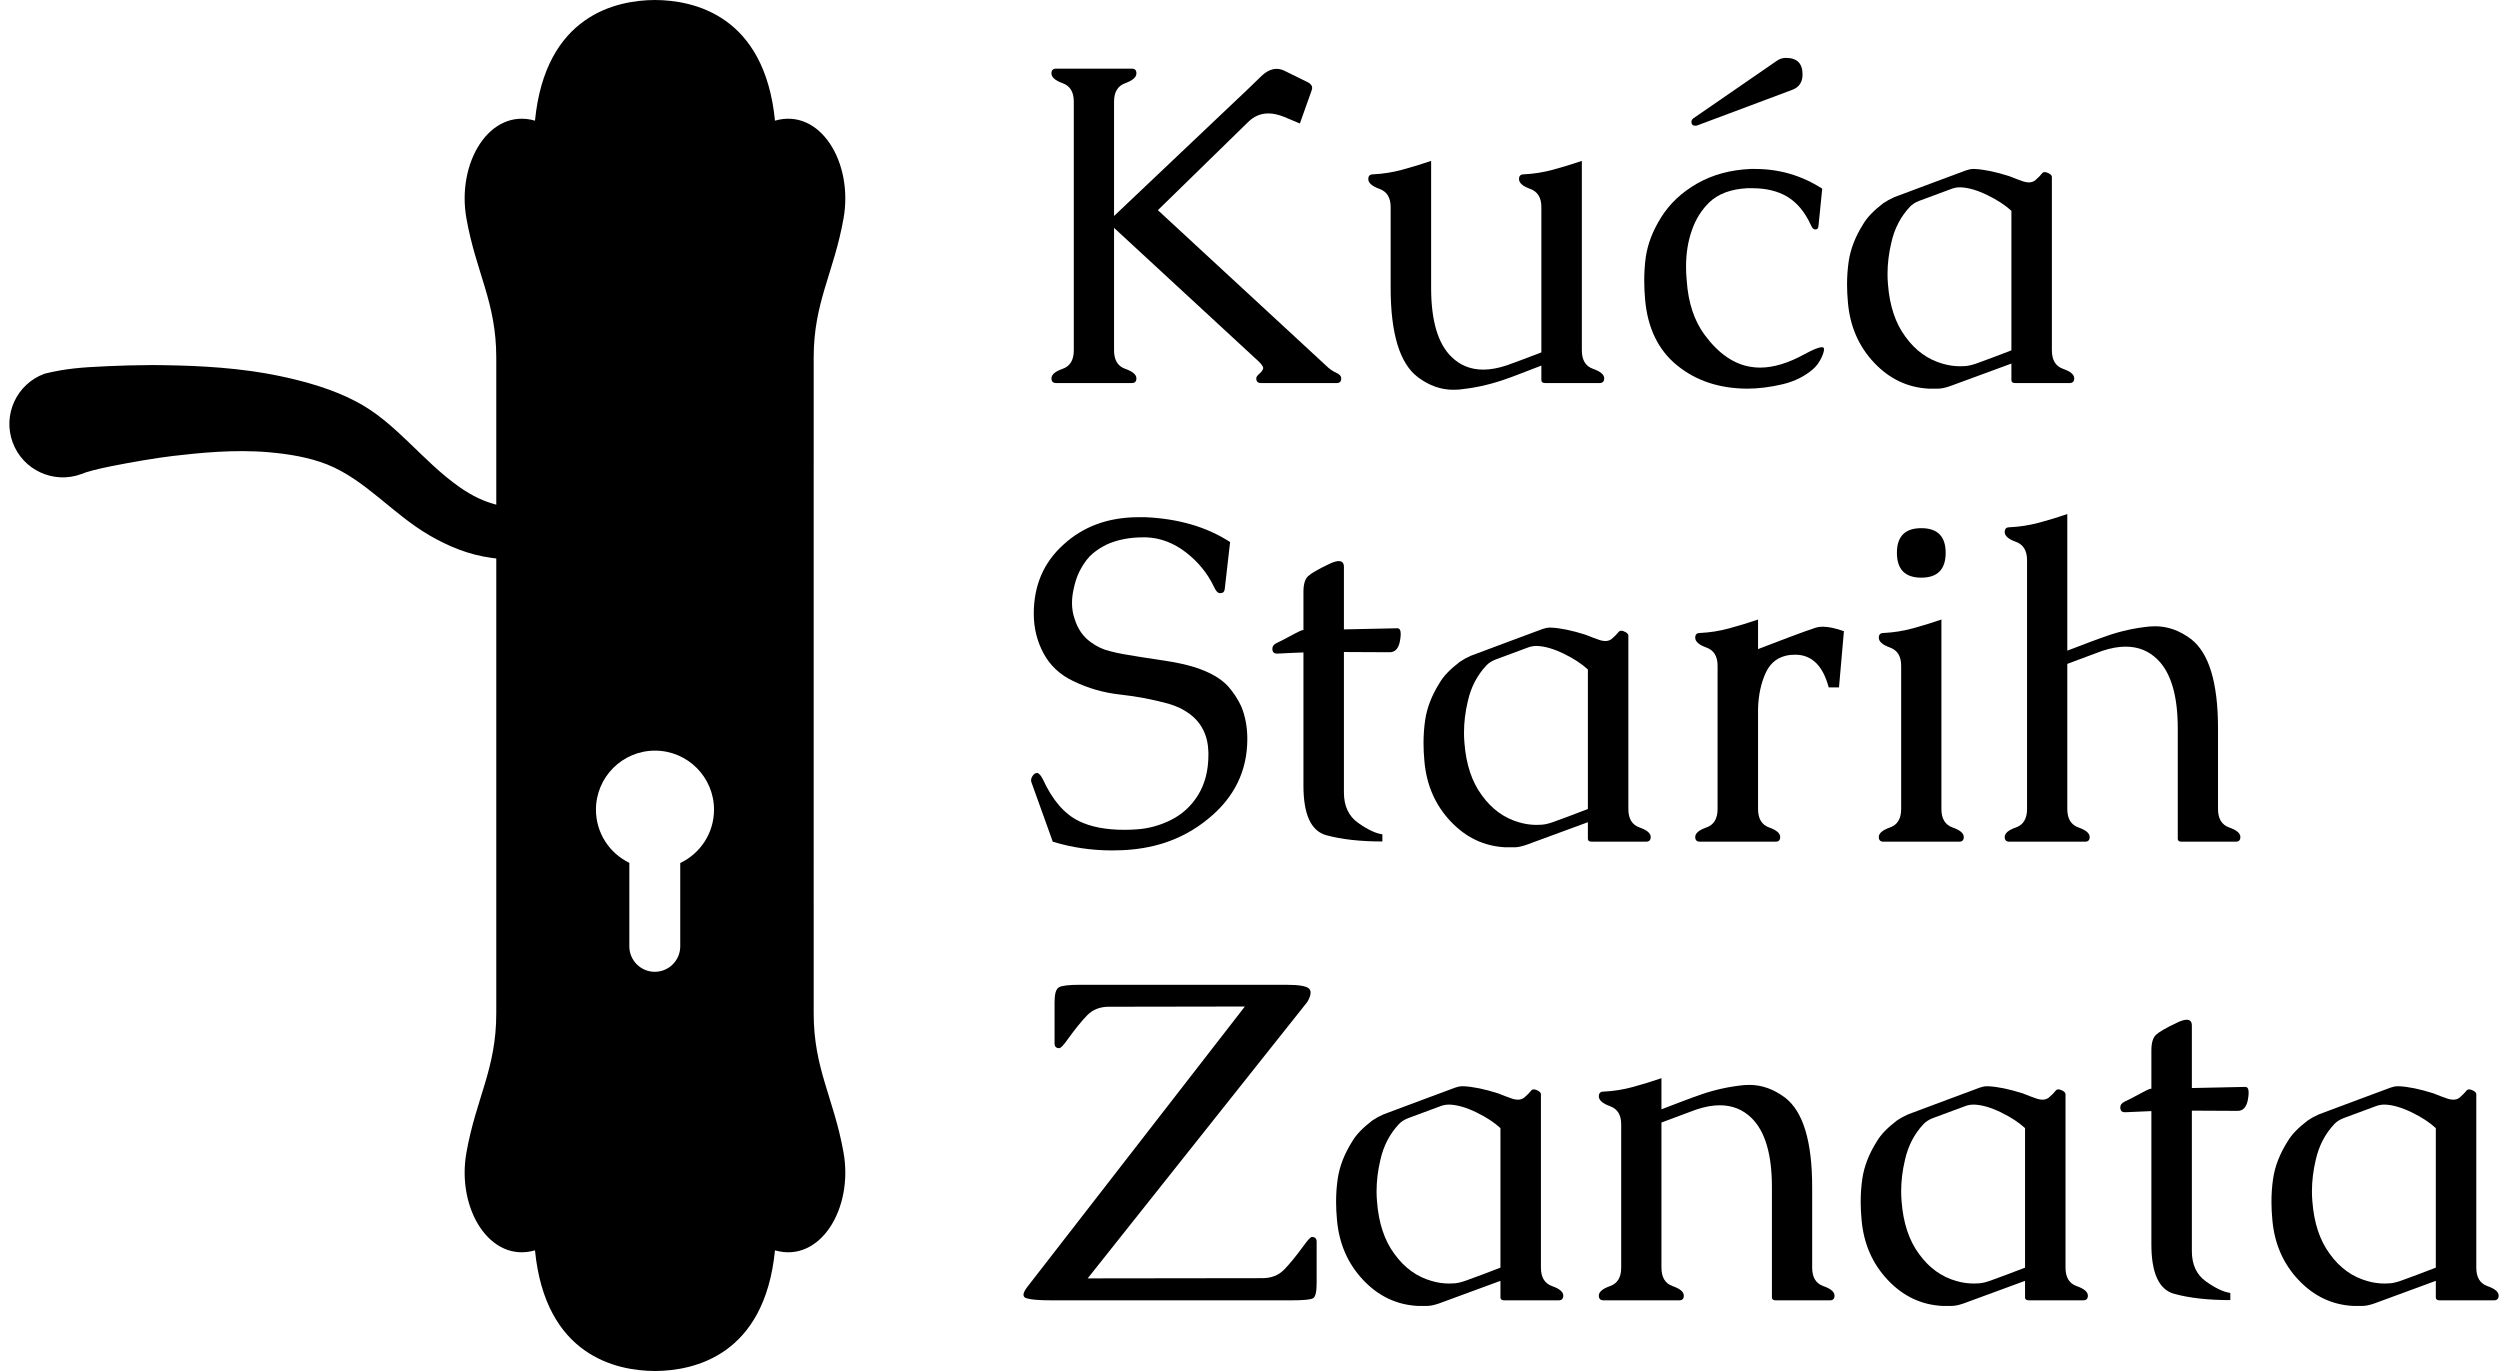
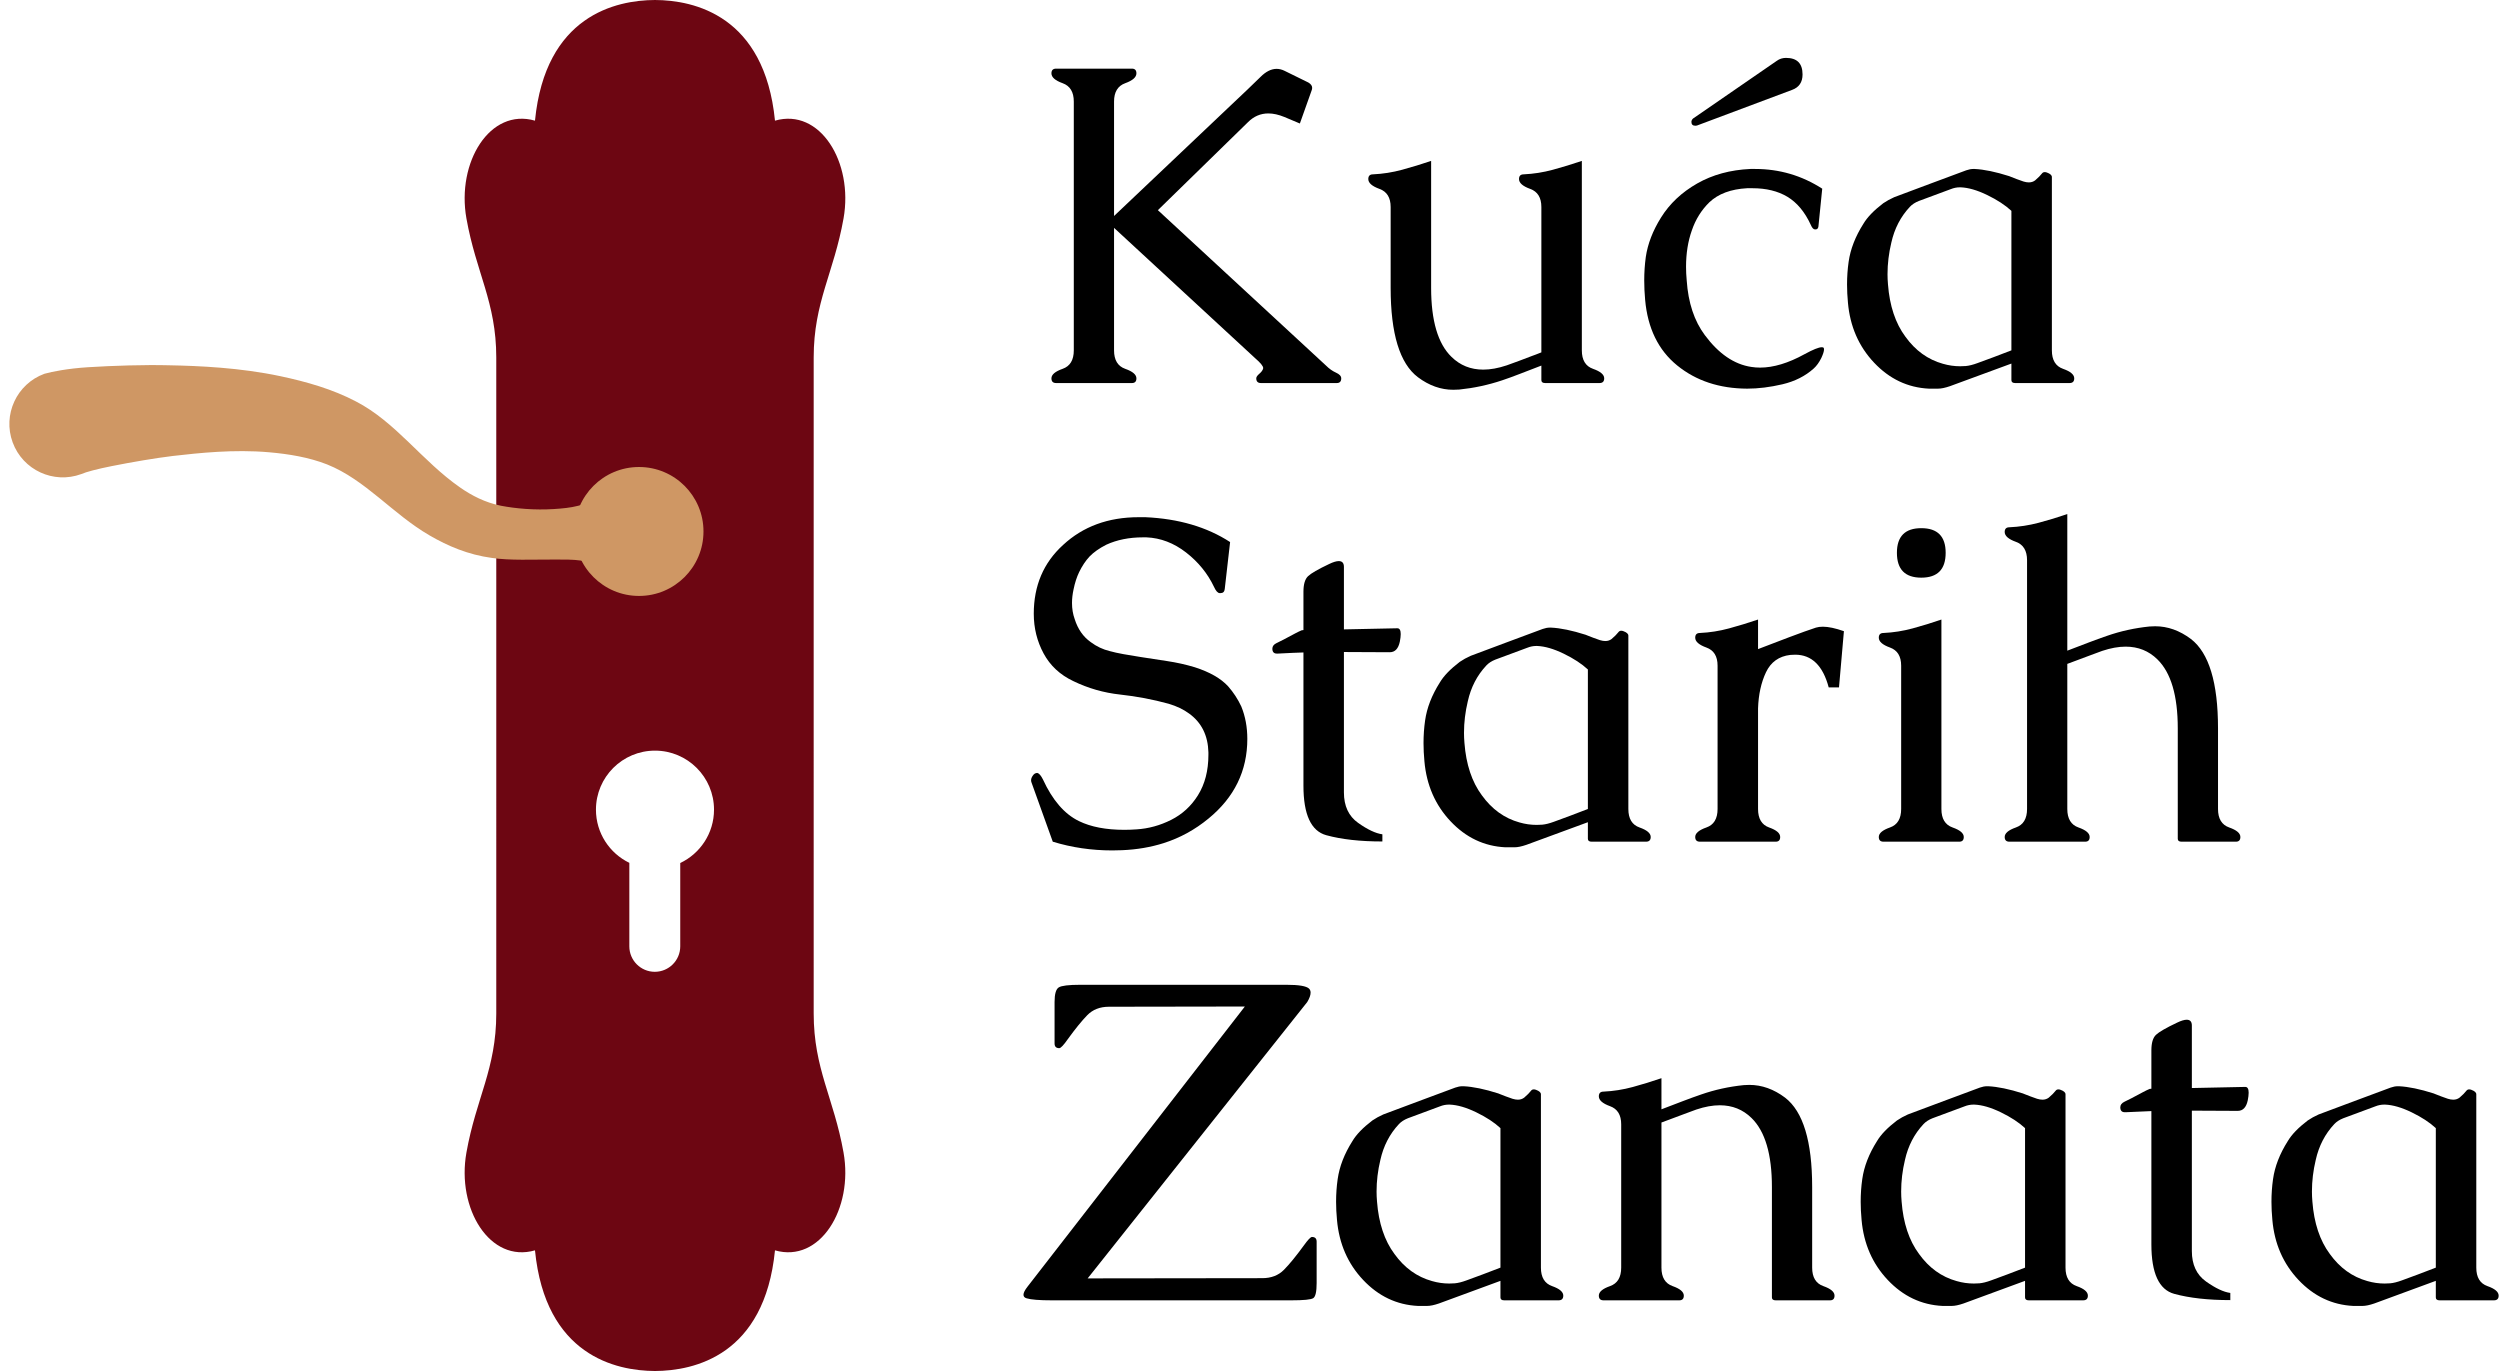
<svg xmlns="http://www.w3.org/2000/svg" width="100%" height="100%" viewBox="0 0 474 260" version="1.1" xml:space="preserve" style="fill-rule:evenodd;clip-rule:evenodd;stroke-linejoin:round;stroke-miterlimit:2;">
  <g id="main-logo">
    <g>
      <path d="M211.223,40.952l22.174,-21.017c2.204,-2.067 4.07,-3.85 5.596,-5.35c1.018,-1.019 2.035,-1.529 3.053,-1.529c0.508,0 1.017,0.128 1.526,0.382l4.494,2.208c0.48,0.283 0.721,0.623 0.721,1.019c-0,0.17 -0.043,0.354 -0.127,0.552l-2.205,6.199l-2.925,-1.231c-1.103,-0.453 -2.12,-0.679 -3.053,-0.679c-1.47,-0 -2.756,0.552 -3.858,1.656l-17.086,16.686l31.882,29.467c0.594,0.595 1.223,1.041 1.887,1.338c0.664,0.297 0.996,0.658 0.996,1.083c0,0.594 -0.282,0.891 -0.848,0.891l-14.372,0c-0.594,0 -0.891,-0.297 -0.891,-0.891c0,-0.227 0.156,-0.482 0.467,-0.765c0.509,-0.424 0.791,-0.806 0.848,-1.146l-0,-0.042c-0,-0.368 -0.509,-0.991 -1.526,-1.869l-26.753,-24.711l0,23.225c0,1.84 0.707,3.008 2.12,3.503c1.413,0.496 2.12,1.097 2.12,1.805c-0,0.594 -0.283,0.891 -0.848,0.891l-14.373,0c-0.593,0 -0.89,-0.297 -0.89,-0.891c-0,-0.708 0.707,-1.309 2.12,-1.805c1.413,-0.495 2.12,-1.663 2.12,-3.503l-0,-47.173c-0,-1.811 -0.707,-2.972 -2.12,-3.481c-1.413,-0.51 -2.12,-1.133 -2.12,-1.869c-0,-0.594 0.297,-0.891 0.89,-0.891l14.373,-0c0.565,-0 0.848,0.297 0.848,0.891c-0,0.736 -0.707,1.359 -2.12,1.869c-1.413,0.509 -2.12,1.67 -2.12,3.481l0,21.697Z" style="fill-rule:nonzero;" />
      <path d="M299.917,66.428c0,1.84 0.707,3.008 2.12,3.503c1.413,0.496 2.12,1.097 2.12,1.805c0,0.594 -0.297,0.891 -0.89,0.891l-10.303,0c-0.48,0 -0.721,-0.184 -0.721,-0.552l0,-2.76c-1.554,0.595 -2.932,1.126 -4.133,1.593c-1.201,0.467 -2.311,0.87 -3.328,1.21c-2.629,0.877 -5.328,1.458 -8.098,1.741c-0.396,0.028 -0.777,0.042 -1.145,0.042c-2.346,0 -4.579,-0.792 -6.699,-2.378c-3.448,-2.604 -5.172,-8.251 -5.172,-16.941l0,-15.328c0,-1.783 -0.707,-2.93 -2.12,-3.439c-1.413,-0.51 -2.12,-1.133 -2.12,-1.869c0,-0.594 0.297,-0.891 0.891,-0.891c1.865,-0.085 3.709,-0.375 5.532,-0.871c1.824,-0.495 3.654,-1.054 5.491,-1.677l-0,24.075c-0,6.227 1.286,10.587 3.858,13.078c1.639,1.613 3.646,2.42 6.02,2.42c1.357,-0 2.841,-0.269 4.452,-0.807c0.594,-0.198 1.371,-0.481 2.332,-0.849c0.961,-0.368 1.78,-0.68 2.459,-0.934c0.141,-0.057 0.374,-0.142 0.699,-0.255c0.325,-0.113 0.686,-0.255 1.081,-0.425l0,-27.556c0,-1.783 -0.706,-2.93 -2.119,-3.439c-1.414,-0.51 -2.12,-1.133 -2.12,-1.869c-0,-0.594 0.297,-0.891 0.89,-0.891c1.866,-0.085 3.71,-0.375 5.533,-0.871c1.823,-0.495 3.653,-1.054 5.49,-1.677l0,35.921Z" style="fill-rule:nonzero;" />
      <path d="M321.752,23.799c-0.085,0.028 -0.184,0.042 -0.297,0.042c-0.509,-0 -0.763,-0.241 -0.763,-0.722c-0,-0.226 0.099,-0.439 0.297,-0.637l15.898,-10.954c0.509,-0.368 1.089,-0.552 1.739,-0.552c2.091,-0 3.137,1.047 3.137,3.142c0,1.472 -0.664,2.448 -1.993,2.929l-18.018,6.752Zm10.133,8.237l0.89,-0c4.607,-0 8.847,1.245 12.719,3.736l-0.721,7.176c-0.056,0.368 -0.24,0.552 -0.551,0.552l-0.127,-0c-0.283,-0.028 -0.537,-0.311 -0.763,-0.849c-1.131,-2.463 -2.615,-4.246 -4.452,-5.35c-1.809,-1.076 -4.014,-1.614 -6.614,-1.614l-1.017,0c-3.081,0.17 -5.47,1.062 -7.165,2.675c-1.498,1.472 -2.601,3.241 -3.307,5.308c-0.735,2.066 -1.103,4.373 -1.103,6.921c0,0.849 0.043,1.712 0.127,2.59c0.283,4.217 1.428,7.671 3.435,10.36c2.628,3.538 5.568,5.548 8.818,6.029c0.537,0.085 1.088,0.128 1.654,0.128c2.543,-0 5.356,-0.85 8.437,-2.548c1.611,-0.877 2.699,-1.316 3.264,-1.316c0.141,-0 0.255,0.028 0.339,0.085c0.057,0.056 0.085,0.17 0.085,0.339c0,0.34 -0.169,0.878 -0.509,1.614c-0.424,0.849 -0.904,1.514 -1.441,1.995c-1.611,1.444 -3.59,2.442 -5.936,2.994c-2.346,0.552 -4.579,0.828 -6.698,0.828c-5.258,-0.028 -9.674,-1.493 -13.249,-4.395c-3.576,-2.901 -5.604,-7.055 -6.084,-12.462c-0.113,-1.245 -0.17,-2.462 -0.17,-3.651c0,-1.529 0.099,-3.015 0.297,-4.459c0.367,-2.491 1.328,-4.981 2.883,-7.472c1.639,-2.633 3.922,-4.784 6.847,-6.454c2.925,-1.67 6.296,-2.59 10.112,-2.76Z" style="fill-rule:nonzero;" />
      <path d="M381.362,68.933l-11.659,4.289c-0.905,0.311 -1.654,0.467 -2.247,0.467l-1.739,-0c-4.013,-0.198 -7.476,-1.84 -10.387,-4.925c-2.911,-3.086 -4.565,-6.879 -4.96,-11.38c-0.113,-1.189 -0.17,-2.335 -0.17,-3.439c0,-1.472 0.099,-2.901 0.297,-4.288c0.339,-2.406 1.272,-4.813 2.798,-7.219c0.735,-1.245 1.993,-2.547 3.773,-3.906c0.622,-0.424 1.315,-0.807 2.078,-1.146c2.261,-0.85 4.529,-1.699 6.804,-2.548c2.276,-0.849 4.558,-1.698 6.848,-2.547c0.48,-0.17 0.932,-0.255 1.356,-0.255l0.212,-0c1.809,0.085 4,0.538 6.572,1.358c0.226,0.085 0.367,0.142 0.424,0.17c0.622,0.255 1.385,0.538 2.289,0.849c0.368,0.114 0.707,0.17 1.018,0.17c0.452,0 0.848,-0.127 1.187,-0.382c0.593,-0.509 1.017,-0.934 1.272,-1.274c0.141,-0.198 0.325,-0.297 0.551,-0.297c0.141,0 0.282,0.028 0.424,0.085c0.622,0.227 0.933,0.51 0.933,0.849l-0,32.864c-0,1.84 0.706,3.008 2.119,3.503c1.414,0.496 2.12,1.097 2.12,1.805c0,0.594 -0.297,0.891 -0.89,0.891l-10.303,0c-0.48,0 -0.72,-0.184 -0.72,-0.552l-0,-3.142Zm-0,-28.957c-1.159,-1.076 -2.685,-2.074 -4.579,-2.994c-1.894,-0.92 -3.576,-1.408 -5.045,-1.465l-0.17,0c-0.565,0 -1.131,0.114 -1.696,0.34c-1.017,0.368 -2.028,0.743 -3.031,1.125c-1.004,0.382 -2.014,0.758 -3.032,1.126c-0.706,0.283 -1.272,0.651 -1.695,1.103c-1.753,1.869 -2.926,4.133 -3.519,6.794c-0.481,2.01 -0.721,4.005 -0.721,5.987c-0,0.623 0.028,1.26 0.085,1.911c0.311,4.076 1.413,7.388 3.307,9.935c1.893,2.633 4.268,4.345 7.122,5.138c1.074,0.311 2.163,0.467 3.265,0.467c0.339,-0 0.692,-0.014 1.06,-0.043c0.622,-0.056 1.356,-0.24 2.204,-0.552c0.65,-0.226 1.668,-0.601 3.053,-1.125c1.385,-0.523 2.515,-0.955 3.392,-1.295l-0,-26.452Z" style="fill-rule:nonzero;" />
      <path d="M215.463,157.25c2.289,-0.142 4.487,-0.743 6.592,-1.805c2.106,-1.061 3.795,-2.611 5.067,-4.649c1.328,-2.123 1.993,-4.685 1.993,-7.685l-0,-0.467c-0.085,-3.199 -1.301,-5.648 -3.647,-7.346c-1.074,-0.793 -2.374,-1.415 -3.9,-1.868c-2.996,-0.821 -6.056,-1.401 -9.179,-1.741c-3.123,-0.34 -6.084,-1.189 -8.882,-2.548c-2.516,-1.188 -4.395,-2.936 -5.639,-5.243c-1.244,-2.307 -1.865,-4.82 -1.865,-7.537c-0,-5.322 1.851,-9.667 5.554,-13.035c3.787,-3.51 8.564,-5.265 14.33,-5.265l1.272,-0c6.303,0.283 11.659,1.854 16.068,4.713l-1.017,8.916c-0.057,0.51 -0.326,0.765 -0.806,0.765l-0.17,-0c-0.367,-0.029 -0.72,-0.425 -1.06,-1.189c-1.215,-2.548 -2.981,-4.72 -5.299,-6.518c-2.318,-1.797 -4.819,-2.753 -7.504,-2.866l-0.679,0c-2.6,0 -4.918,0.467 -6.953,1.401c-1.328,0.68 -2.388,1.43 -3.18,2.251c-0.734,0.792 -1.385,1.769 -1.95,2.929c-0.452,0.935 -0.805,2.024 -1.06,3.27c-0.198,0.906 -0.297,1.769 -0.297,2.59c0,1.104 0.17,2.123 0.509,3.057c0.594,1.897 1.611,3.354 3.053,4.373c1.102,0.821 2.303,1.387 3.604,1.699c0.706,0.198 1.568,0.389 2.586,0.573c1.017,0.184 2.077,0.361 3.18,0.531c1.611,0.254 3.314,0.516 5.108,0.785c1.795,0.269 3.54,0.658 5.236,1.168c2.827,0.906 4.933,2.109 6.317,3.609c1.018,1.161 1.852,2.434 2.502,3.821c0.763,1.869 1.145,3.921 1.145,6.157c-0,6.058 -2.459,11.096 -7.377,15.116c-2.544,2.094 -5.357,3.637 -8.437,4.628c-2.488,0.792 -5.145,1.245 -7.971,1.359c-0.622,0.028 -1.23,0.042 -1.823,0.042c-3.929,0 -7.688,-0.552 -11.278,-1.656l-4.027,-11.209c-0.057,-0.142 -0.085,-0.283 -0.085,-0.425c-0,-0.283 0.099,-0.566 0.297,-0.849c0.226,-0.368 0.523,-0.552 0.89,-0.552c0.339,0.085 0.692,0.495 1.06,1.231c1.809,3.935 4.084,6.567 6.826,7.898c2.261,1.104 5.13,1.656 8.606,1.656c0.735,-0 1.498,-0.029 2.29,-0.085Z" style="fill-rule:nonzero;" />
      <path d="M247.133,123.707c-1.074,0.028 -2.685,0.099 -4.833,0.212l-0.212,-0c-0.537,-0 -0.82,-0.283 -0.848,-0.849l0,-0.085c0,-0.453 0.269,-0.807 0.806,-1.062c0.565,-0.255 1.738,-0.863 3.519,-1.826c0.424,-0.226 0.833,-0.424 1.229,-0.594c0.085,-0.028 0.198,-0.042 0.339,-0.042l0,-7.261c0,-1.415 0.29,-2.399 0.869,-2.951c0.58,-0.552 1.915,-1.323 4.007,-2.314c0.763,-0.368 1.371,-0.552 1.823,-0.552c0.65,-0 0.975,0.368 0.975,1.104l0,11.846l10.091,-0.212l0.042,-0c0.424,-0 0.636,0.368 0.636,1.104c-0,0.396 -0.057,0.877 -0.17,1.443c-0.282,1.331 -0.918,1.996 -1.908,1.996l-8.691,-0.042l0,26.622c0,2.576 0.897,4.501 2.692,5.774c1.795,1.274 3.328,1.996 4.6,2.166l0,1.359c-4.211,-0 -7.758,-0.397 -10.641,-1.189c-2.883,-0.793 -4.325,-3.921 -4.325,-9.384l0,-25.263Z" style="fill-rule:nonzero;" />
      <path d="M301.062,155.891l-11.659,4.289c-0.905,0.311 -1.654,0.467 -2.247,0.467l-1.738,-0c-4.014,-0.199 -7.476,-1.84 -10.388,-4.926c-2.911,-3.085 -4.564,-6.878 -4.96,-11.379c-0.113,-1.189 -0.17,-2.335 -0.17,-3.439c0,-1.472 0.099,-2.902 0.297,-4.289c0.339,-2.406 1.272,-4.812 2.798,-7.218c0.735,-1.245 1.993,-2.547 3.774,-3.906c0.621,-0.425 1.314,-0.807 2.077,-1.147c2.261,-0.849 4.529,-1.698 6.805,-2.547c2.275,-0.849 4.557,-1.699 6.847,-2.548c0.48,-0.17 0.933,-0.254 1.357,-0.254l0.212,-0c1.808,0.084 3.999,0.537 6.571,1.358c0.226,0.085 0.368,0.142 0.424,0.17c0.622,0.255 1.385,0.538 2.289,0.849c0.368,0.113 0.707,0.17 1.018,0.17c0.452,0 0.848,-0.127 1.187,-0.382c0.594,-0.51 1.018,-0.934 1.272,-1.274c0.141,-0.198 0.325,-0.297 0.551,-0.297c0.142,-0 0.283,0.028 0.424,0.085c0.622,0.226 0.933,0.509 0.933,0.849l-0,32.864c-0,1.84 0.706,3.008 2.12,3.503c1.413,0.495 2.12,1.097 2.12,1.804c-0,0.595 -0.297,0.892 -0.891,0.892l-10.302,0c-0.481,0 -0.721,-0.184 -0.721,-0.552l0,-3.142Zm0,-28.958c-1.159,-1.075 -2.685,-2.073 -4.579,-2.993c-1.894,-0.92 -3.575,-1.408 -5.045,-1.465l-0.17,0c-0.565,0 -1.13,0.113 -1.696,0.34c-1.017,0.368 -2.027,0.743 -3.031,1.125c-1.003,0.382 -2.014,0.757 -3.031,1.125c-0.707,0.283 -1.272,0.651 -1.696,1.104c-1.753,1.868 -2.926,4.133 -3.519,6.794c-0.481,2.01 -0.721,4.005 -0.721,5.987c0,0.622 0.028,1.259 0.085,1.91c0.311,4.076 1.413,7.388 3.307,9.936c1.894,2.632 4.268,4.345 7.123,5.138c1.074,0.311 2.162,0.467 3.264,0.467c0.339,-0 0.693,-0.015 1.06,-0.043c0.622,-0.056 1.357,-0.24 2.205,-0.552c0.65,-0.226 1.667,-0.601 3.052,-1.125c1.385,-0.524 2.516,-0.955 3.392,-1.295l0,-26.453Z" style="fill-rule:nonzero;" />
      <path d="M333.326,134.322l0,19.064c0,1.84 0.7,3.008 2.099,3.503c1.399,0.495 2.098,1.097 2.098,1.804c0,0.595 -0.282,0.892 -0.848,0.892l-14.372,0c-0.594,0 -0.89,-0.297 -0.89,-0.892c-0,-0.707 0.706,-1.309 2.119,-1.804c1.414,-0.495 2.12,-1.663 2.12,-3.503l0,-27.174c0,-1.784 -0.706,-2.93 -2.12,-3.44c-1.413,-0.509 -2.119,-1.132 -2.119,-1.868c-0,-0.594 0.296,-0.891 0.89,-0.891c1.865,-0.085 3.71,-0.376 5.533,-0.871c1.823,-0.495 3.653,-1.054 5.49,-1.677l0,5.605l5.893,-2.251c2.177,-0.821 3.872,-1.429 5.088,-1.825c0.367,-0.114 0.805,-0.17 1.314,-0.17c1.046,-0 2.374,0.283 3.985,0.849l-0.932,10.657l-1.951,0c-1.102,-4.132 -3.222,-6.199 -6.359,-6.199c-0.311,0 -0.622,0.014 -0.933,0.043c-2.148,0.254 -3.681,1.351 -4.6,3.29c-0.918,1.939 -1.42,4.225 -1.505,6.858Z" style="fill-rule:nonzero;" />
      <path d="M364.276,100.141c3.081,0 4.621,1.557 4.621,4.671c0,3.142 -1.54,4.713 -4.621,4.713c-3.081,-0 -4.621,-1.571 -4.621,-4.713c-0,-3.114 1.54,-4.671 4.621,-4.671Zm3.815,53.245c0,1.84 0.707,3.008 2.12,3.503c1.414,0.495 2.12,1.097 2.12,1.804c0,0.595 -0.282,0.892 -0.848,0.892l-14.372,0c-0.594,0 -0.891,-0.297 -0.891,-0.892c0,-0.707 0.707,-1.309 2.12,-1.804c1.413,-0.495 2.12,-1.663 2.12,-3.503l0,-27.174c0,-1.784 -0.707,-2.93 -2.12,-3.44c-1.413,-0.509 -2.12,-1.132 -2.12,-1.868c0,-0.594 0.297,-0.891 0.891,-0.891c1.865,-0.085 3.709,-0.376 5.532,-0.871c1.824,-0.495 3.64,-1.054 5.448,-1.677l0,35.921Z" style="fill-rule:nonzero;" />
      <path d="M391.961,153.386c-0,1.84 0.707,3.008 2.12,3.503c1.413,0.495 2.12,1.097 2.12,1.804c-0,0.595 -0.283,0.892 -0.848,0.892l-14.373,0c-0.593,0 -0.89,-0.297 -0.89,-0.892c-0,-0.707 0.706,-1.309 2.12,-1.804c1.413,-0.495 2.119,-1.663 2.119,-3.503l0,-47.173c0,-1.812 -0.706,-2.972 -2.119,-3.482c-1.414,-0.509 -2.12,-1.132 -2.12,-1.868c-0,-0.594 0.297,-0.892 0.89,-0.892c1.866,-0.084 3.71,-0.367 5.533,-0.849c1.823,-0.481 3.639,-1.033 5.448,-1.656l-0,25.901c1.554,-0.595 2.925,-1.118 4.112,-1.571c1.188,-0.453 2.318,-0.863 3.392,-1.231c2.601,-0.906 5.3,-1.501 8.098,-1.784c0.339,-0.028 0.692,-0.042 1.06,-0.042c2.374,-0 4.635,0.806 6.783,2.42c3.42,2.632 5.13,8.28 5.13,16.941l0,15.286c0,1.84 0.707,3.008 2.12,3.503c1.413,0.495 2.12,1.097 2.12,1.804c0,0.595 -0.283,0.892 -0.848,0.892l-10.302,0c-0.481,0 -0.721,-0.184 -0.721,-0.552l-0,-20.933c-0,-6.199 -1.286,-10.558 -3.858,-13.077c-1.639,-1.614 -3.646,-2.42 -6.021,-2.42c-1.356,-0 -2.84,0.269 -4.451,0.806c-0.622,0.227 -1.406,0.517 -2.353,0.871c-0.947,0.354 -1.76,0.658 -2.438,0.913c-0.678,0.254 -1.286,0.481 -1.823,0.679l-0,27.514Z" style="fill-rule:nonzero;" />
      <path d="M194.816,243.953l41.209,-53.117l-25.777,0.042c-1.696,0 -3.067,0.538 -4.113,1.613c-1.045,1.076 -2.275,2.591 -3.688,4.544c-0.791,1.132 -1.328,1.698 -1.611,1.698c-0.594,0 -0.89,-0.297 -0.89,-0.892l-0,-7.855c-0,-1.528 0.268,-2.455 0.805,-2.781c0.537,-0.325 1.88,-0.488 4.028,-0.488l39.174,-0c2.318,-0 3.731,0.241 4.24,0.722c0.198,0.198 0.297,0.453 0.297,0.764c-0,0.481 -0.212,1.076 -0.636,1.783l-41.634,52.396l33.112,-0.043c1.696,0 3.067,-0.53 4.113,-1.592c1.045,-1.061 2.289,-2.583 3.731,-4.564c0.791,-1.104 1.314,-1.656 1.568,-1.656c0.594,-0 0.891,0.297 0.891,0.891l-0,7.855c-0,1.642 -0.219,2.598 -0.657,2.866c-0.439,0.269 -1.816,0.404 -4.134,0.404l-45.407,-0c-2.374,-0 -3.971,-0.128 -4.791,-0.382c-0.396,-0.114 -0.594,-0.34 -0.594,-0.68c0,-0.368 0.255,-0.877 0.764,-1.528Z" style="fill-rule:nonzero;" />
      <path d="M284.485,242.849l-11.659,4.288c-0.905,0.312 -1.654,0.467 -2.247,0.467l-1.739,0c-4.013,-0.198 -7.476,-1.84 -10.387,-4.925c-2.911,-3.085 -4.565,-6.878 -4.96,-11.379c-0.113,-1.189 -0.17,-2.336 -0.17,-3.439c0,-1.472 0.099,-2.902 0.297,-4.289c0.339,-2.406 1.272,-4.812 2.798,-7.218c0.735,-1.246 1.993,-2.548 3.773,-3.906c0.622,-0.425 1.315,-0.807 2.078,-1.147c2.261,-0.849 4.529,-1.698 6.805,-2.547c2.275,-0.85 4.557,-1.699 6.847,-2.548c0.48,-0.17 0.932,-0.255 1.356,-0.255l0.212,0c1.809,0.085 4,0.538 6.572,1.359c0.226,0.085 0.367,0.142 0.424,0.17c0.622,0.255 1.385,0.538 2.289,0.849c0.368,0.113 0.707,0.17 1.018,0.17c0.452,-0 0.848,-0.128 1.187,-0.382c0.593,-0.51 1.017,-0.934 1.272,-1.274c0.141,-0.198 0.325,-0.297 0.551,-0.297c0.141,-0 0.283,0.028 0.424,0.085c0.622,0.226 0.933,0.509 0.933,0.849l-0,32.864c-0,1.84 0.706,3.007 2.12,3.503c1.413,0.495 2.119,1.097 2.119,1.804c0,0.595 -0.296,0.892 -0.89,0.892l-10.302,-0c-0.481,-0 -0.721,-0.184 -0.721,-0.552l-0,-3.142Zm-0,-28.958c-1.159,-1.075 -2.685,-2.073 -4.579,-2.993c-1.894,-0.92 -3.575,-1.408 -5.045,-1.465l-0.17,-0c-0.565,-0 -1.13,0.113 -1.696,0.34c-1.017,0.368 -2.028,0.743 -3.031,1.125c-1.003,0.382 -2.014,0.757 -3.031,1.125c-0.707,0.283 -1.272,0.651 -1.696,1.104c-1.753,1.868 -2.926,4.133 -3.519,6.794c-0.481,2.009 -0.721,4.005 -0.721,5.986c0,0.623 0.028,1.26 0.085,1.911c0.311,4.076 1.413,7.388 3.307,9.936c1.893,2.632 4.268,4.345 7.122,5.137c1.074,0.312 2.163,0.467 3.265,0.467c0.339,0 0.692,-0.014 1.06,-0.042c0.622,-0.057 1.357,-0.241 2.205,-0.552c0.65,-0.227 1.667,-0.602 3.052,-1.125c1.385,-0.524 2.516,-0.956 3.392,-1.295l-0,-26.453Z" style="fill-rule:nonzero;" />
      <path d="M315.011,210.325c1.554,-0.595 2.925,-1.118 4.112,-1.571c1.187,-0.453 2.318,-0.864 3.392,-1.232c2.6,-0.906 5.299,-1.5 8.098,-1.783c0.339,-0.028 0.692,-0.043 1.06,-0.043c2.374,0 4.635,0.807 6.783,2.421c3.42,2.632 5.13,8.279 5.13,16.941l0,15.286c0,1.84 0.707,3.007 2.12,3.503c1.413,0.495 2.12,1.097 2.12,1.804c-0,0.595 -0.283,0.892 -0.848,0.892l-10.303,-0c-0.48,-0 -0.72,-0.184 -0.72,-0.552l-0,-20.933c-0,-6.199 -1.286,-10.558 -3.858,-13.077c-1.64,-1.614 -3.647,-2.421 -6.021,-2.421c-1.357,0 -2.84,0.269 -4.451,0.807c-0.622,0.227 -1.407,0.517 -2.354,0.871c-0.946,0.353 -1.759,0.658 -2.437,0.912c-0.679,0.255 -1.286,0.482 -1.823,0.68l-0,27.514c-0,1.84 0.706,3.007 2.119,3.503c1.414,0.495 2.12,1.097 2.12,1.804c0,0.595 -0.282,0.892 -0.848,0.892l-14.372,-0c-0.594,-0 -0.891,-0.297 -0.891,-0.892c0,-0.707 0.707,-1.309 2.12,-1.804c1.414,-0.496 2.12,-1.663 2.12,-3.503l0,-27.175c0,-1.783 -0.706,-2.929 -2.12,-3.439c-1.413,-0.509 -2.12,-1.132 -2.12,-1.868c0,-0.594 0.297,-0.892 0.891,-0.892c1.865,-0.085 3.71,-0.375 5.533,-0.87c1.823,-0.496 3.639,-1.055 5.448,-1.677l-0,5.902Z" style="fill-rule:nonzero;" />
      <path d="M383.948,242.849l-11.659,4.288c-0.905,0.312 -1.654,0.467 -2.247,0.467l-1.739,0c-4.013,-0.198 -7.476,-1.84 -10.387,-4.925c-2.911,-3.085 -4.564,-6.878 -4.96,-11.379c-0.113,-1.189 -0.17,-2.336 -0.17,-3.439c0,-1.472 0.099,-2.902 0.297,-4.289c0.339,-2.406 1.272,-4.812 2.798,-7.218c0.735,-1.246 1.993,-2.548 3.774,-3.906c0.621,-0.425 1.314,-0.807 2.077,-1.147c2.261,-0.849 4.529,-1.698 6.805,-2.547c2.275,-0.85 4.557,-1.699 6.847,-2.548c0.48,-0.17 0.932,-0.255 1.356,-0.255l0.212,0c1.809,0.085 4,0.538 6.572,1.359c0.226,0.085 0.367,0.142 0.424,0.17c0.622,0.255 1.385,0.538 2.289,0.849c0.368,0.113 0.707,0.17 1.018,0.17c0.452,-0 0.848,-0.128 1.187,-0.382c0.594,-0.51 1.018,-0.934 1.272,-1.274c0.141,-0.198 0.325,-0.297 0.551,-0.297c0.141,-0 0.283,0.028 0.424,0.085c0.622,0.226 0.933,0.509 0.933,0.849l-0,32.864c-0,1.84 0.706,3.007 2.12,3.503c1.413,0.495 2.119,1.097 2.119,1.804c0,0.595 -0.296,0.892 -0.89,0.892l-10.302,-0c-0.481,-0 -0.721,-0.184 -0.721,-0.552l-0,-3.142Zm-0,-28.958c-1.159,-1.075 -2.685,-2.073 -4.579,-2.993c-1.894,-0.92 -3.575,-1.408 -5.045,-1.465l-0.17,-0c-0.565,-0 -1.13,0.113 -1.696,0.34c-1.017,0.368 -2.028,0.743 -3.031,1.125c-1.003,0.382 -2.014,0.757 -3.031,1.125c-0.707,0.283 -1.272,0.651 -1.696,1.104c-1.753,1.868 -2.926,4.133 -3.519,6.794c-0.481,2.009 -0.721,4.005 -0.721,5.986c0,0.623 0.028,1.26 0.085,1.911c0.311,4.076 1.413,7.388 3.307,9.936c1.894,2.632 4.268,4.345 7.122,5.137c1.075,0.312 2.163,0.467 3.265,0.467c0.339,0 0.693,-0.014 1.06,-0.042c0.622,-0.057 1.357,-0.241 2.205,-0.552c0.65,-0.227 1.667,-0.602 3.052,-1.125c1.385,-0.524 2.516,-0.956 3.392,-1.295l-0,-26.453Z" style="fill-rule:nonzero;" />
      <path d="M407.902,210.664c-1.074,0.029 -2.685,0.099 -4.833,0.213l-0.212,-0c-0.537,-0 -0.82,-0.283 -0.848,-0.85l-0,-0.085c-0,-0.452 0.268,-0.806 0.806,-1.061c0.565,-0.255 1.738,-0.863 3.518,-1.826c0.424,-0.226 0.834,-0.424 1.23,-0.594c0.085,-0.029 0.198,-0.043 0.339,-0.043l0,-7.26c0,-1.416 0.29,-2.399 0.869,-2.951c0.58,-0.552 1.915,-1.324 4.007,-2.314c0.763,-0.368 1.371,-0.552 1.823,-0.552c0.65,-0 0.975,0.368 0.975,1.104l-0,11.846l10.09,-0.212l0.043,-0c0.424,-0 0.636,0.368 0.636,1.104c-0,0.396 -0.057,0.877 -0.17,1.443c-0.282,1.331 -0.918,1.996 -1.908,1.996l-8.691,-0.043l-0,26.623c-0,2.576 0.897,4.5 2.692,5.774c1.795,1.274 3.328,1.996 4.6,2.166l0,1.358c-4.211,0 -7.758,-0.396 -10.641,-1.188c-2.883,-0.793 -4.325,-3.921 -4.325,-9.384l0,-25.264Z" style="fill-rule:nonzero;" />
      <path d="M461.831,242.849l-11.659,4.288c-0.905,0.312 -1.654,0.467 -2.247,0.467l-1.738,0c-4.014,-0.198 -7.476,-1.84 -10.388,-4.925c-2.911,-3.085 -4.564,-6.878 -4.96,-11.379c-0.113,-1.189 -0.17,-2.336 -0.17,-3.439c0,-1.472 0.099,-2.902 0.297,-4.289c0.339,-2.406 1.272,-4.812 2.798,-7.218c0.735,-1.246 1.993,-2.548 3.774,-3.906c0.621,-0.425 1.314,-0.807 2.077,-1.147c2.261,-0.849 4.529,-1.698 6.805,-2.547c2.275,-0.85 4.557,-1.699 6.847,-2.548c0.48,-0.17 0.933,-0.255 1.356,-0.255l0.212,0c1.809,0.085 4,0.538 6.572,1.359c0.226,0.085 0.367,0.142 0.424,0.17c0.622,0.255 1.385,0.538 2.289,0.849c0.368,0.113 0.707,0.17 1.018,0.17c0.452,-0 0.848,-0.128 1.187,-0.382c0.594,-0.51 1.018,-0.934 1.272,-1.274c0.141,-0.198 0.325,-0.297 0.551,-0.297c0.141,-0 0.283,0.028 0.424,0.085c0.622,0.226 0.933,0.509 0.933,0.849l-0,32.864c-0,1.84 0.706,3.007 2.12,3.503c1.413,0.495 2.119,1.097 2.119,1.804c0,0.595 -0.296,0.892 -0.89,0.892l-10.302,-0c-0.481,-0 -0.721,-0.184 -0.721,-0.552l-0,-3.142Zm-0,-28.958c-1.159,-1.075 -2.685,-2.073 -4.579,-2.993c-1.894,-0.92 -3.575,-1.408 -5.045,-1.465l-0.17,-0c-0.565,-0 -1.13,0.113 -1.696,0.34c-1.017,0.368 -2.028,0.743 -3.031,1.125c-1.003,0.382 -2.014,0.757 -3.031,1.125c-0.707,0.283 -1.272,0.651 -1.696,1.104c-1.753,1.868 -2.926,4.133 -3.519,6.794c-0.481,2.009 -0.721,4.005 -0.721,5.986c0,0.623 0.028,1.26 0.085,1.911c0.311,4.076 1.413,7.388 3.307,9.936c1.894,2.632 4.268,4.345 7.123,5.137c1.074,0.312 2.162,0.467 3.264,0.467c0.339,0 0.693,-0.014 1.06,-0.042c0.622,-0.057 1.357,-0.241 2.205,-0.552c0.65,-0.227 1.667,-0.602 3.052,-1.125c1.385,-0.524 2.516,-0.956 3.392,-1.295l-0,-26.453Z" style="fill-rule:nonzero;" />
    </g>
    <g id="kilincs">
-       <path d="M94.095,129.997l0,-0.051c0,-20.578 -0.002,-45.207 -0.002,-62.173c0,-10.489 -3.822,-16.03 -5.659,-26.357c-1.897,-10.662 4.468,-21.004 12.998,-18.538c1.971,-19.933 15.325,-22.843 22.752,-22.878c7.428,0.035 20.782,2.945 22.753,22.878c8.529,-2.466 14.895,7.876 12.998,18.538c-1.837,10.327 -5.66,15.868 -5.66,26.357c0,16.966 -0.002,41.595 -0.002,62.173l0,0.051c0,20.578 0.002,45.207 0.002,62.173c0,10.489 3.823,16.03 5.66,26.357c1.897,10.662 -4.469,21.004 -12.998,18.538c-1.971,19.933 -15.325,22.843 -22.753,22.878c-7.427,-0.035 -20.781,-2.945 -22.752,-22.878c-8.53,2.466 -14.895,-7.876 -12.998,-18.538c1.837,-10.327 5.659,-15.868 5.659,-26.357c0,-16.966 0.002,-41.595 0.002,-62.173Zm25.226,33.598l-0,15.832c-0,2.664 2.163,4.827 4.827,4.827c2.664,0 4.827,-2.163 4.827,-4.827l0,-15.797c3.783,-1.797 6.402,-5.653 6.402,-10.117c-0,-6.177 -5.015,-11.193 -11.193,-11.193c-6.177,0 -11.192,5.016 -11.192,11.193c-0,4.435 2.585,8.271 6.329,10.082Z" />
-       <path d="M120.533,90.477c5.591,0.036 10.102,4.604 10.066,10.195c-0.036,5.591 -4.604,10.102 -10.195,10.066c-1.568,-0.968 -2.455,-2.109 -4.83,-3.043c-1.696,-0.666 -3.355,-1.105 -5.371,-1.402c-1.594,-0.234 -3.24,-0.2 -4.884,-0.205c-4.347,-0.014 -8.632,0.207 -12.053,-0.304c-4.539,-0.616 -8.34,-2.251 -11.817,-4.267c-7.013,-4.065 -12.133,-10.54 -19.432,-13.462c-3.437,-1.348 -7.227,-1.973 -10.999,-2.304c-6.701,-0.587 -13.319,0.139 -18.246,0.7c-3.392,0.409 -7.781,1.167 -11.584,1.922c-2.655,0.528 -4.888,1.106 -5.787,1.515c-5.249,1.928 -11.075,-0.768 -13.002,-6.017c-1.928,-5.249 0.768,-11.075 6.017,-13.002c1.427,-0.406 4.455,-1.001 8.242,-1.241c4.736,-0.3 10.822,-0.489 15.304,-0.373c5.786,0.112 13.528,0.444 21.209,2.072c4.971,1.053 9.917,2.477 14.304,4.781c7.574,3.907 12.544,11.3 19.757,16.317c2.224,1.546 4.704,2.834 7.727,3.46c2.842,0.547 6.439,0.863 10.069,0.63c1.561,-0.1 3.127,-0.238 4.611,-0.624c1.97,-0.513 3.561,-1.158 5.172,-2.006c2.634,-1.389 3.879,-2.302 5.722,-3.408Z" />
-       <circle cx="121.158" cy="100.767" r="12.223" />
+       <path d="M94.095,129.997l0,-0.051c0,-20.578 -0.002,-45.207 -0.002,-62.173c0,-10.489 -3.822,-16.03 -5.659,-26.357c-1.897,-10.662 4.468,-21.004 12.998,-18.538c1.971,-19.933 15.325,-22.843 22.752,-22.878c7.428,0.035 20.782,2.945 22.753,22.878c8.529,-2.466 14.895,7.876 12.998,18.538c-1.837,10.327 -5.66,15.868 -5.66,26.357c0,16.966 -0.002,41.595 -0.002,62.173l0,0.051c0,20.578 0.002,45.207 0.002,62.173c0,10.489 3.823,16.03 5.66,26.357c1.897,10.662 -4.469,21.004 -12.998,18.538c-1.971,19.933 -15.325,22.843 -22.753,22.878c-7.427,-0.035 -20.781,-2.945 -22.752,-22.878c-8.53,2.466 -14.895,-7.876 -12.998,-18.538c1.837,-10.327 5.659,-15.868 5.659,-26.357c0,-16.966 0.002,-41.595 0.002,-62.173Zm25.226,33.598l-0,15.832c-0,2.664 2.163,4.827 4.827,4.827c2.664,0 4.827,-2.163 4.827,-4.827l0,-15.797c3.783,-1.797 6.402,-5.653 6.402,-10.117c-0,-6.177 -5.015,-11.193 -11.193,-11.193c-6.177,0 -11.192,5.016 -11.192,11.193c-0,4.435 2.585,8.271 6.329,10.082Z" style="fill:#6d0612;" />
+       <path d="M120.533,90.477c5.591,0.036 10.102,4.604 10.066,10.195c-0.036,5.591 -4.604,10.102 -10.195,10.066c-1.568,-0.968 -2.455,-2.109 -4.83,-3.043c-1.696,-0.666 -3.355,-1.105 -5.371,-1.402c-1.594,-0.234 -3.24,-0.2 -4.884,-0.205c-4.347,-0.014 -8.632,0.207 -12.053,-0.304c-4.539,-0.616 -8.34,-2.251 -11.817,-4.267c-7.013,-4.065 -12.133,-10.54 -19.432,-13.462c-3.437,-1.348 -7.227,-1.973 -10.999,-2.304c-6.701,-0.587 -13.319,0.139 -18.246,0.7c-3.392,0.409 -7.781,1.167 -11.584,1.922c-2.655,0.528 -4.888,1.106 -5.787,1.515c-5.249,1.928 -11.075,-0.768 -13.002,-6.017c-1.928,-5.249 0.768,-11.075 6.017,-13.002c1.427,-0.406 4.455,-1.001 8.242,-1.241c4.736,-0.3 10.822,-0.489 15.304,-0.373c5.786,0.112 13.528,0.444 21.209,2.072c4.971,1.053 9.917,2.477 14.304,4.781c7.574,3.907 12.544,11.3 19.757,16.317c2.224,1.546 4.704,2.834 7.727,3.46c2.842,0.547 6.439,0.863 10.069,0.63c1.561,-0.1 3.127,-0.238 4.611,-0.624c1.97,-0.513 3.561,-1.158 5.172,-2.006c2.634,-1.389 3.879,-2.302 5.722,-3.408Z" style="fill:#cf9764;" />
+       <circle cx="121.158" cy="100.767" r="12.223" style="fill:#cf9764;" />
    </g>
  </g>
</svg>
